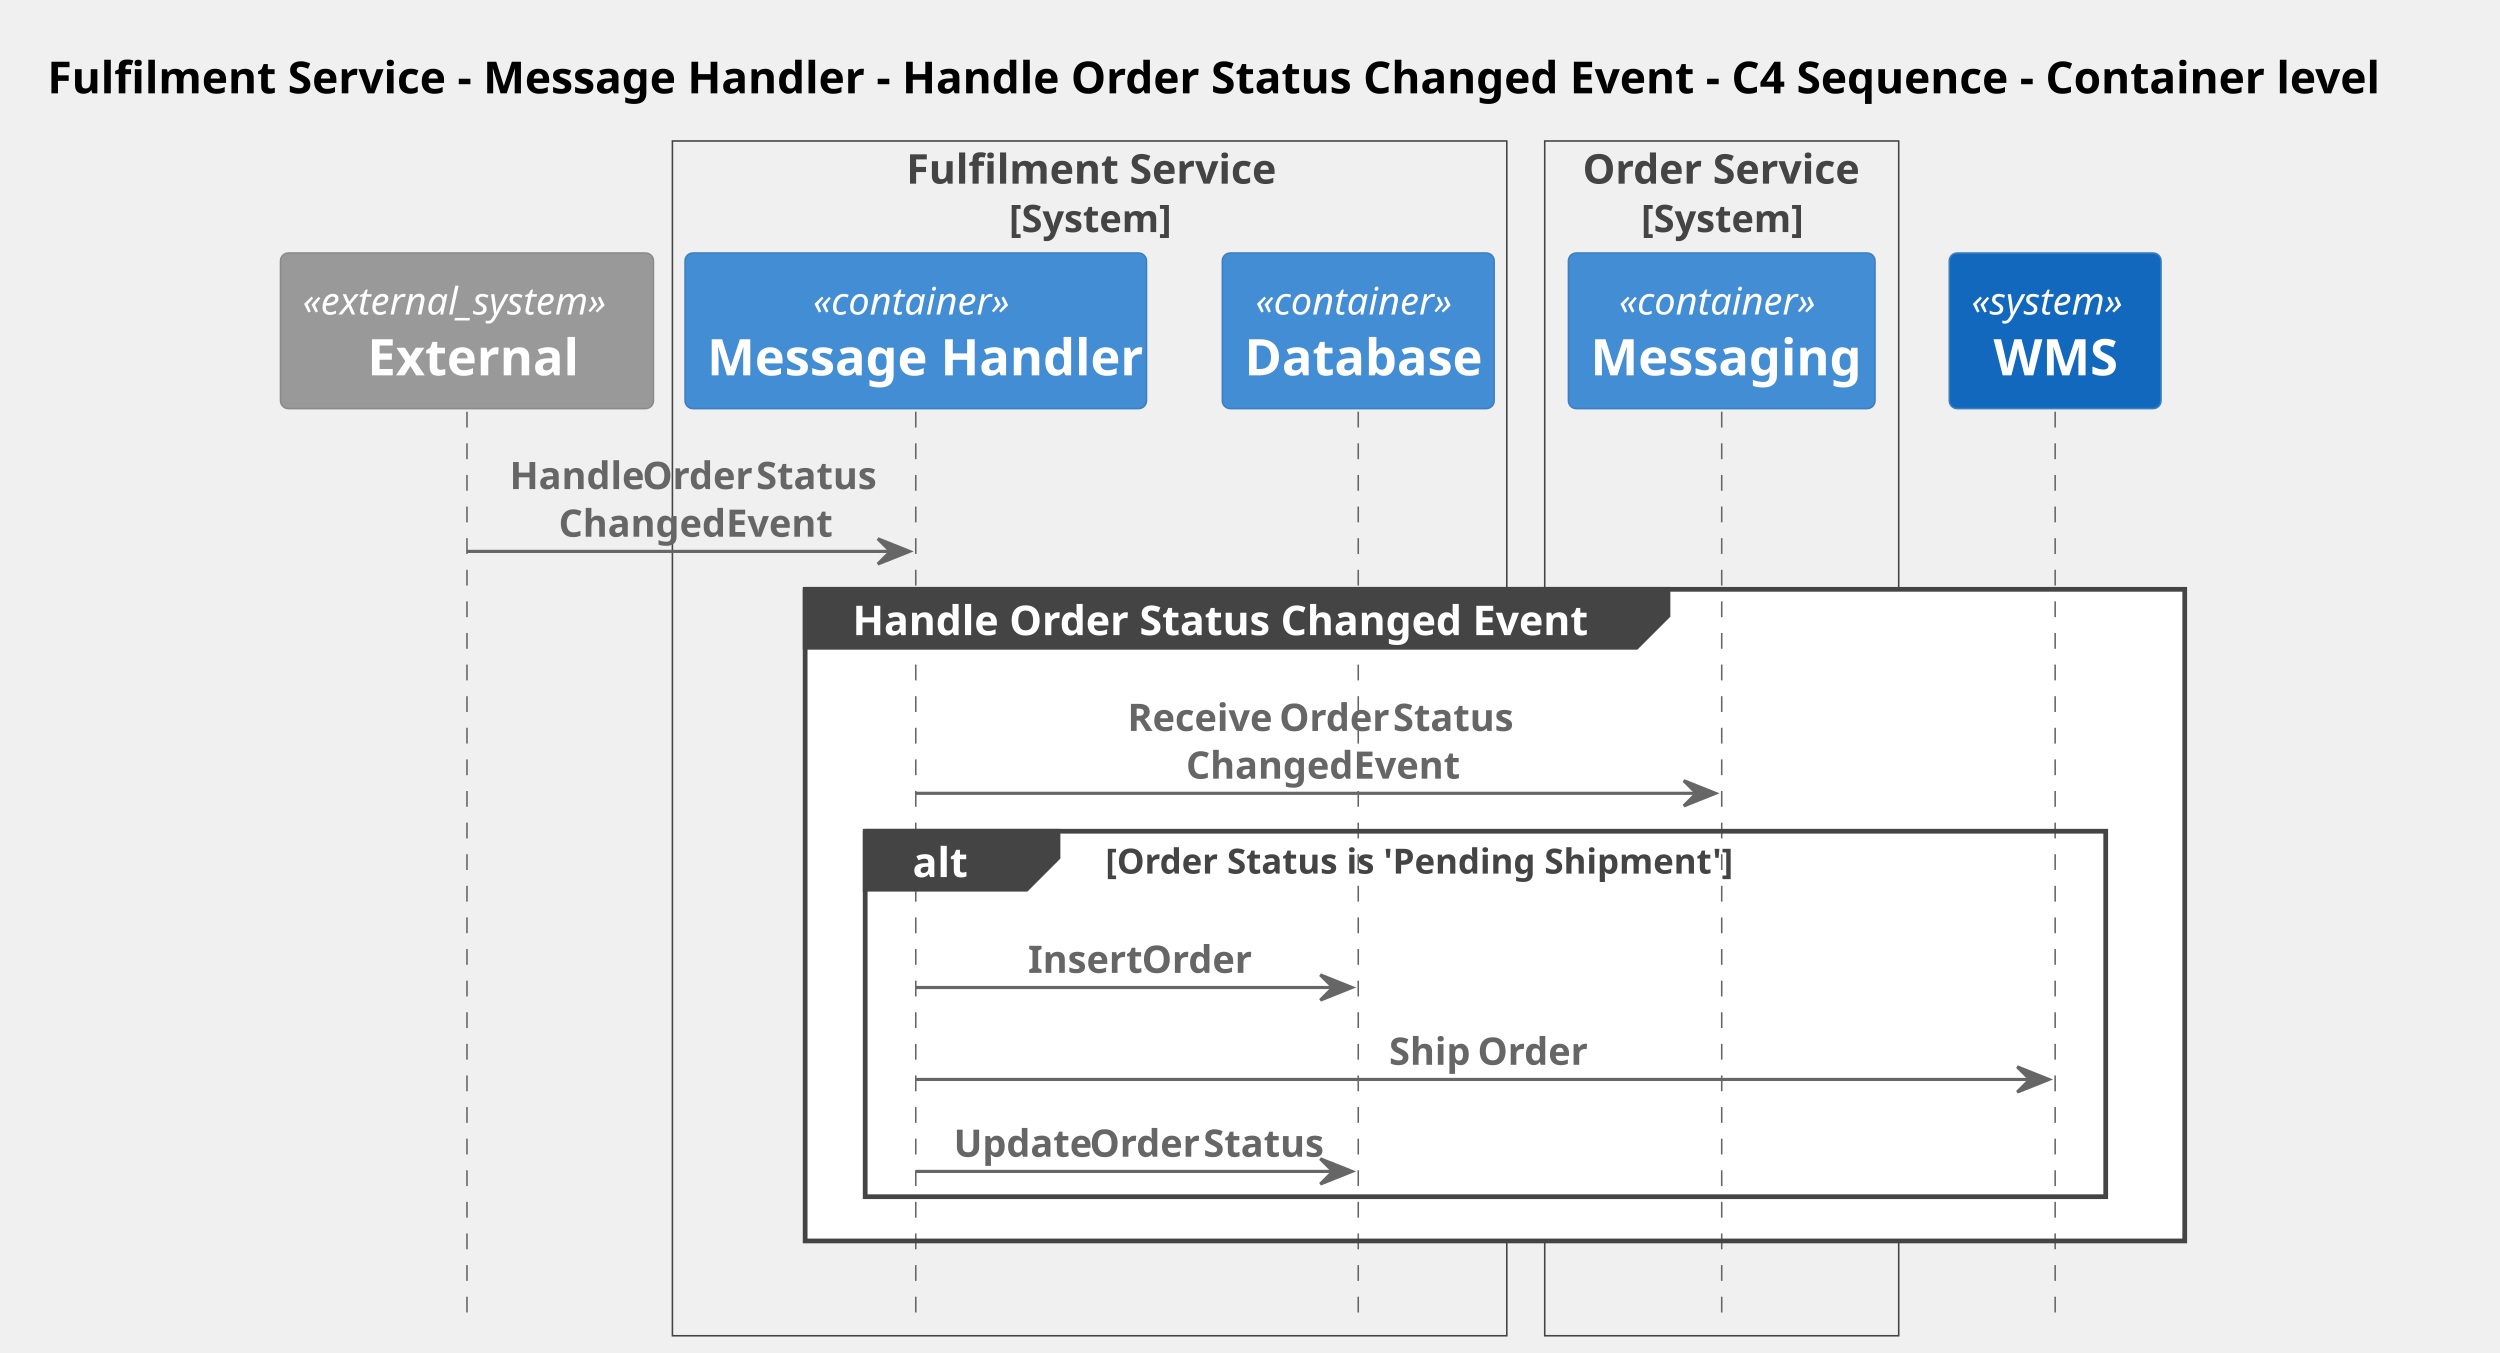
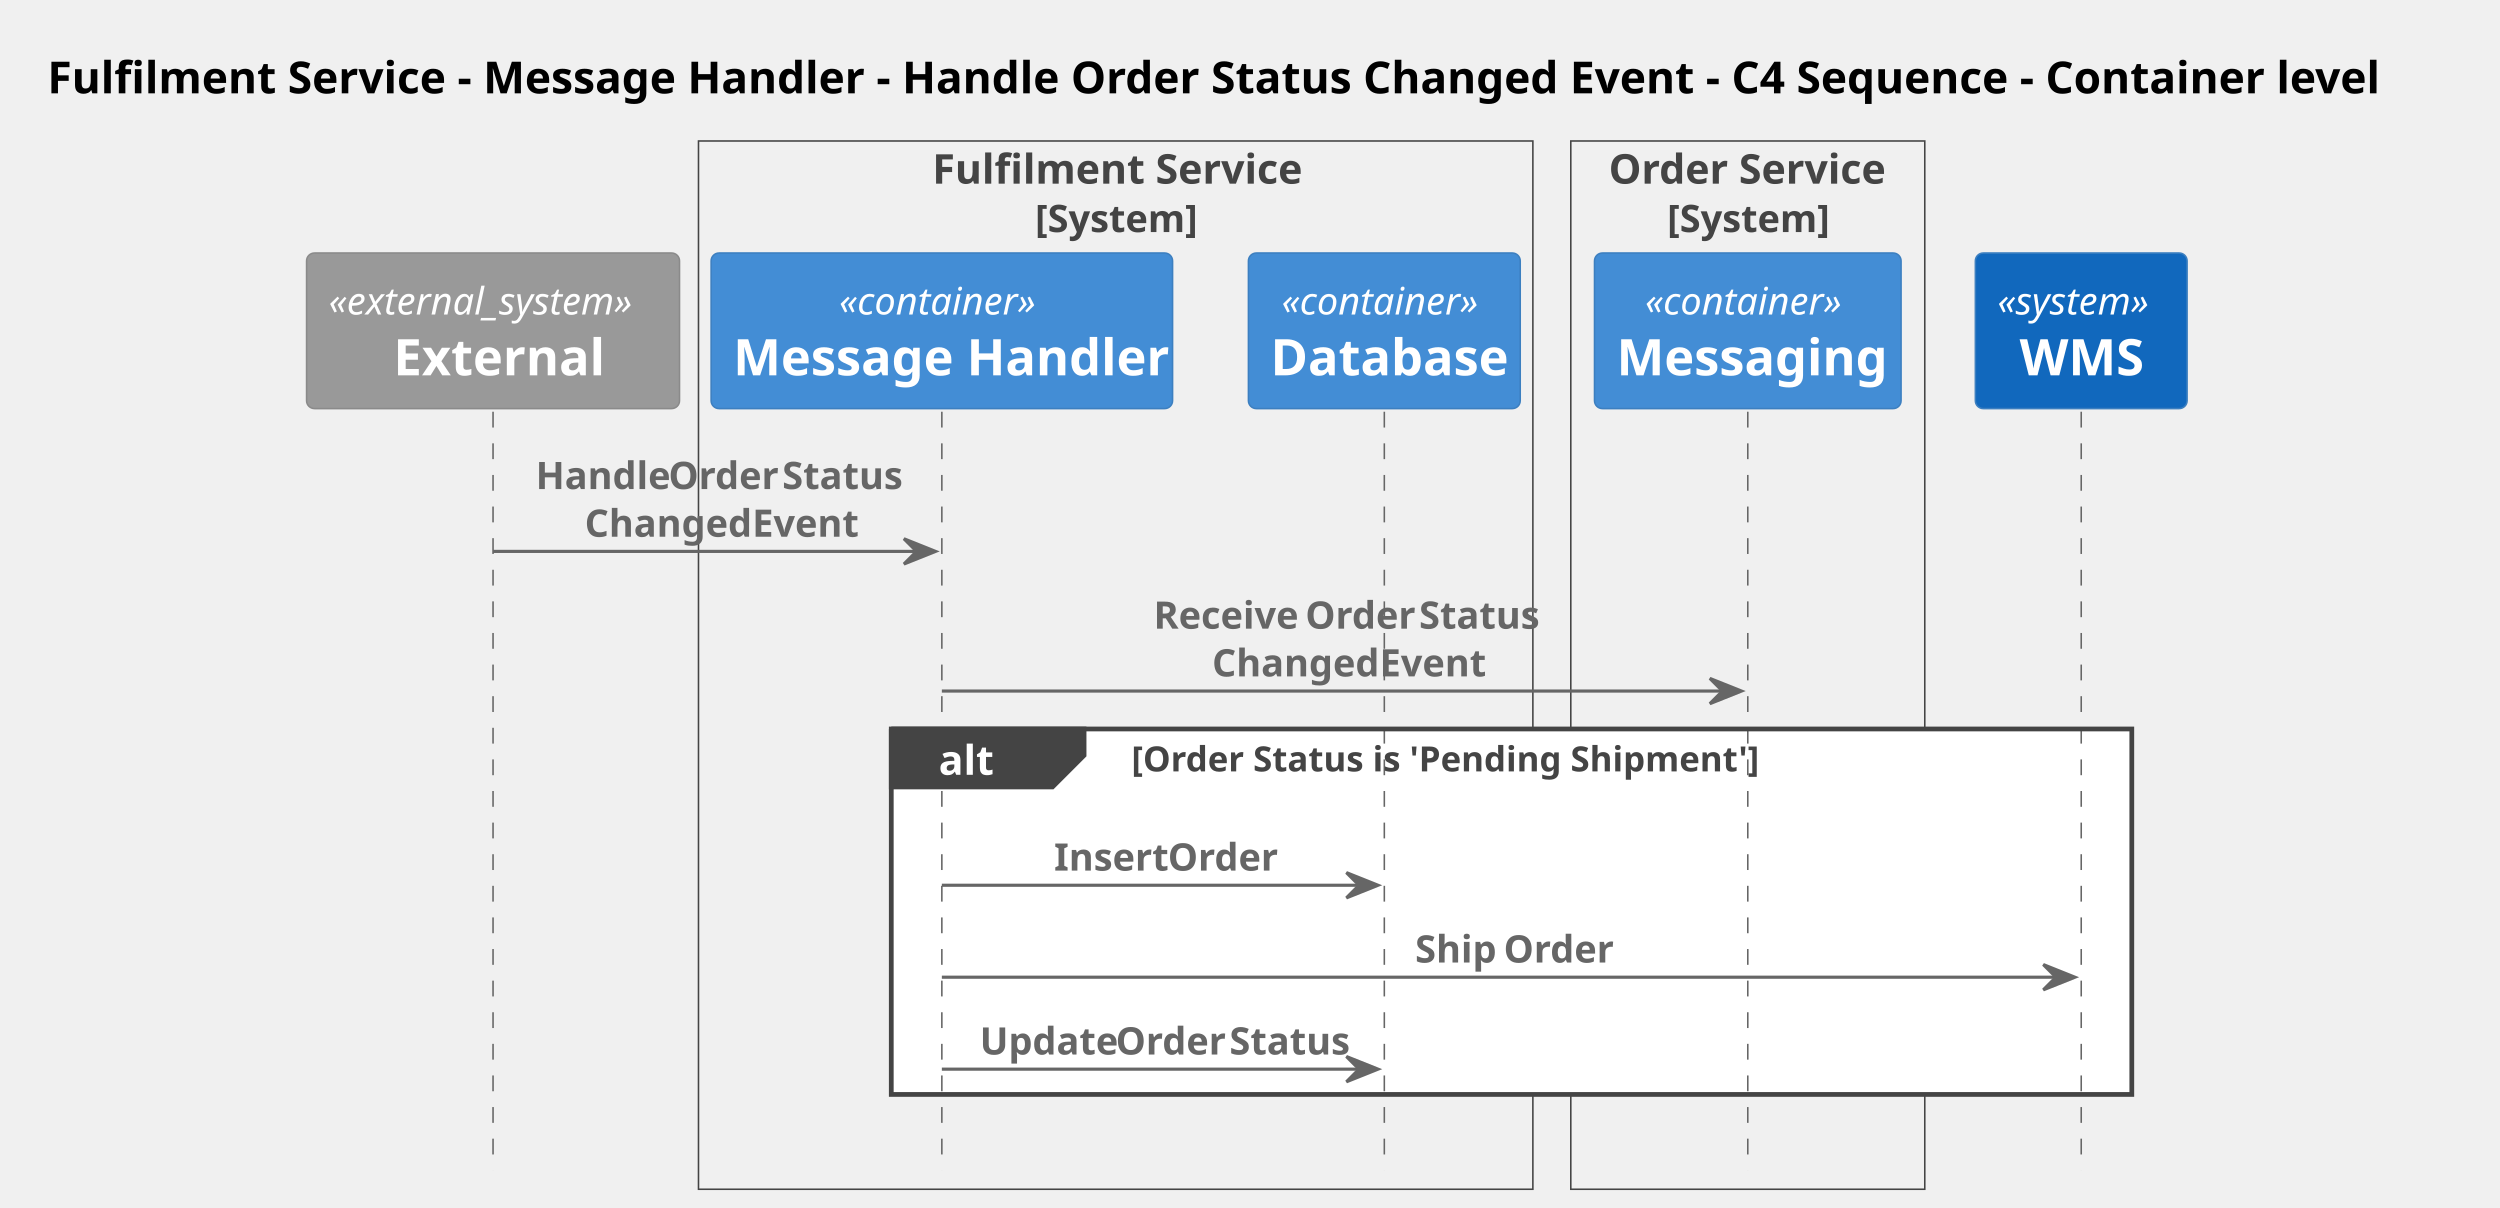
- <svg xmlns="http://www.w3.org/2000/svg" contentStyleType="text/css" height="428px" preserveAspectRatio="none" style="width:791px;height:428px;background:#FFFFFF;" version="1.1" viewBox="0 0 791 428" width="791px" zoomAndPan="magnify">
+ <svg xmlns="http://www.w3.org/2000/svg" contentStyleType="text/css" height="382px" preserveAspectRatio="none" style="width:791px;height:382px;background:#FFFFFF;" version="1.1" viewBox="0 0 791 382" width="791px" zoomAndPan="magnify">
  <defs />
  <g>
-     <rect fill="none" height="378.023" style="stroke:#444444;stroke-width:0.5;" width="264" x="212.75" y="44.609" />
-     <text fill="#444444" font-family="sans-serif" font-size="13" font-weight="bold" lengthAdjust="spacing" textLength="116" x="286.75" y="58.105">Fulfilment Service</text>
-     <text fill="#444444" font-family="sans-serif" font-size="12" font-weight="bold" lengthAdjust="spacing" textLength="51" x="319.25" y="73.418">[System]</text>
-     <rect fill="none" height="378.023" style="stroke:#444444;stroke-width:0.5;" width="112" x="488.75" y="44.609" />
-     <text fill="#444444" font-family="sans-serif" font-size="13" font-weight="bold" lengthAdjust="spacing" textLength="88" x="500.75" y="58.105">Order Service</text>
-     <text fill="#444444" font-family="sans-serif" font-size="12" font-weight="bold" lengthAdjust="spacing" textLength="51" x="519.25" y="73.418">[System]</text>
+     <rect fill="none" height="331.672" style="stroke:#444444;stroke-width:0.5;" width="264" x="221" y="44.609" />
+     <text fill="#444444" font-family="sans-serif" font-size="13" font-weight="bold" lengthAdjust="spacing" textLength="116" x="295" y="58.105">Fulfilment Service</text>
+     <text fill="#444444" font-family="sans-serif" font-size="12" font-weight="bold" lengthAdjust="spacing" textLength="51" x="327.5" y="73.418">[System]</text>
+     <rect fill="none" height="331.672" style="stroke:#444444;stroke-width:0.5;" width="112" x="497" y="44.609" />
+     <text fill="#444444" font-family="sans-serif" font-size="13" font-weight="bold" lengthAdjust="spacing" textLength="88" x="509" y="58.105">Order Service</text>
+     <text fill="#444444" font-family="sans-serif" font-size="12" font-weight="bold" lengthAdjust="spacing" textLength="51" x="527.5" y="73.418">[System]</text>
    <text fill="#000000" font-family="sans-serif" font-size="14" font-weight="bold" lengthAdjust="spacing" textLength="758" x="15" y="29.533">Fulfilment Service - Message Handler - Handle Order Status Changed Event - C4 Sequence - Container level</text>
-     <rect fill="#FFFFFF" height="206.172" style="stroke:#FFFFFF;stroke-width:1.0;" width="436.5" x="254.75" y="186.461" />
-     <rect fill="#FFFFFF" height="115.633" style="stroke:#FFFFFF;stroke-width:1.0;" width="392.5" x="273.75" y="263" />
-     <line style="stroke:#666666;stroke-width:0.5;stroke-dasharray:5.0,5.0;" x1="147.75" x2="147.75" y1="130.273" y2="416.633" />
-     <line style="stroke:#666666;stroke-width:0.5;stroke-dasharray:5.0,5.0;" x1="289.75" x2="289.75" y1="130.273" y2="416.633" />
-     <line style="stroke:#666666;stroke-width:0.5;stroke-dasharray:5.0,5.0;" x1="429.75" x2="429.75" y1="130.273" y2="416.633" />
-     <line style="stroke:#666666;stroke-width:0.5;stroke-dasharray:5.0,5.0;" x1="544.75" x2="544.75" y1="130.273" y2="416.633" />
-     <line style="stroke:#666666;stroke-width:0.5;stroke-dasharray:5.0,5.0;" x1="650.25" x2="650.25" y1="130.273" y2="416.633" />
-     <rect fill="#999999" height="49.219" rx="2.5" ry="2.5" style="stroke:#8A8A8A;stroke-width:0.5;" width="118" x="88.75" y="80.055" />
-     <text fill="#FFFFFF" font-family="sans-serif" font-size="12" font-style="italic" lengthAdjust="spacing" textLength="104" x="95.75" y="99.512">«external_system»</text>
-     <text fill="#FFFFFF" font-family="sans-serif" font-size="16" font-weight="bold" lengthAdjust="spacing" textLength="63" x="116.25" y="118.758">External</text>
-     <rect fill="#438DD5" height="49.219" rx="2.5" ry="2.5" style="stroke:#3C7FC0;stroke-width:0.5;" width="146" x="216.75" y="80.055" />
-     <text fill="#FFFFFF" font-family="sans-serif" font-size="12" font-style="italic" lengthAdjust="spacing" textLength="65" x="257.25" y="99.512">«container»</text>
-     <text fill="#FFFFFF" font-family="sans-serif" font-size="16" font-weight="bold" lengthAdjust="spacing" textLength="132" x="223.75" y="118.758">Message Handler</text>
-     <rect fill="#438DD5" height="49.219" rx="2.5" ry="2.5" style="stroke:#3C7FC0;stroke-width:0.5;" width="86" x="386.75" y="80.055" />
-     <text fill="#FFFFFF" font-family="sans-serif" font-size="12" font-style="italic" lengthAdjust="spacing" textLength="65" x="397.25" y="99.512">«container»</text>
-     <text fill="#FFFFFF" font-family="sans-serif" font-size="16" font-weight="bold" lengthAdjust="spacing" textLength="72" x="393.75" y="118.758">Database</text>
-     <rect fill="#438DD5" height="49.219" rx="2.5" ry="2.5" style="stroke:#3C7FC0;stroke-width:0.5;" width="97" x="496.25" y="80.055" />
-     <text fill="#FFFFFF" font-family="sans-serif" font-size="12" font-style="italic" lengthAdjust="spacing" textLength="65" x="512.25" y="99.512">«container»</text>
-     <text fill="#FFFFFF" font-family="sans-serif" font-size="16" font-weight="bold" lengthAdjust="spacing" textLength="83" x="503.25" y="118.758">Messaging</text>
-     <rect fill="#1168BD" height="49.219" rx="2.5" ry="2.5" style="stroke:#3C7FC0;stroke-width:0.5;" width="67" x="616.75" y="80.055" />
-     <text fill="#FFFFFF" font-family="sans-serif" font-size="12" font-style="italic" lengthAdjust="spacing" textLength="53" x="623.75" y="99.512">«system»</text>
-     <text fill="#FFFFFF" font-family="sans-serif" font-size="16" font-weight="bold" lengthAdjust="spacing" textLength="39" x="630.75" y="118.758">WMS</text>
-     <polygon fill="#666666" points="277.75,170.461,287.75,174.461,277.75,178.461,281.75,174.461" style="stroke:#666666;stroke-width:1.0;" />
-     <line style="stroke:#666666;stroke-width:1.0;" x1="147.75" x2="283.75" y1="174.461" y2="174.461" />
-     <text fill="#666666" font-family="sans-serif" font-size="12" font-weight="bold" lengthAdjust="spacing" textLength="39" x="161.25" y="154.731">Handle</text>
-     <text fill="#666666" font-family="sans-serif" font-size="12" font-weight="bold" lengthAdjust="spacing" textLength="3" x="200.25" y="154.731"> </text>
-     <text fill="#666666" font-family="sans-serif" font-size="12" font-weight="bold" lengthAdjust="spacing" textLength="33" x="203.25" y="154.731">Order</text>
-     <text fill="#666666" font-family="sans-serif" font-size="12" font-weight="bold" lengthAdjust="spacing" textLength="3" x="236.25" y="154.731"> </text>
-     <text fill="#666666" font-family="sans-serif" font-size="12" font-weight="bold" lengthAdjust="spacing" textLength="37" x="239.25" y="154.731">Status</text>
-     <text fill="#666666" font-family="sans-serif" font-size="12" font-weight="bold" lengthAdjust="spacing" textLength="50" x="176.75" y="169.824">Changed</text>
-     <text fill="#666666" font-family="sans-serif" font-size="12" font-weight="bold" lengthAdjust="spacing" textLength="3" x="226.75" y="169.824"> </text>
-     <text fill="#666666" font-family="sans-serif" font-size="12" font-weight="bold" lengthAdjust="spacing" textLength="31" x="229.75" y="169.824">Event</text>
-     <path d="M254.75,186.461 L527.75,186.461 L527.75,194.812 L517.75,204.812 L254.75,204.812 L254.75,186.461 " fill="#444444" style="stroke:#444444;stroke-width:1.5;" />
-     <rect fill="none" height="206.172" style="stroke:#444444;stroke-width:1.5;" width="436.5" x="254.75" y="186.461" />
-     <text fill="#FFFFFF" font-family="sans-serif" font-size="13" font-weight="bold" lengthAdjust="spacing" textLength="228" x="269.75" y="200.956">Handle Order Status Changed Event</text>
-     <polygon fill="#666666" points="532.75,247,542.75,251,532.75,255,536.75,251" style="stroke:#666666;stroke-width:1.0;" />
-     <line style="stroke:#666666;stroke-width:1.0;" x1="289.75" x2="538.75" y1="251" y2="251" />
-     <text fill="#666666" font-family="sans-serif" font-size="12" font-weight="bold" lengthAdjust="spacing" textLength="45" x="356.75" y="231.269">Receive</text>
-     <text fill="#666666" font-family="sans-serif" font-size="12" font-weight="bold" lengthAdjust="spacing" textLength="3" x="401.75" y="231.269"> </text>
-     <text fill="#666666" font-family="sans-serif" font-size="12" font-weight="bold" lengthAdjust="spacing" textLength="33" x="404.75" y="231.269">Order</text>
-     <text fill="#666666" font-family="sans-serif" font-size="12" font-weight="bold" lengthAdjust="spacing" textLength="3" x="437.75" y="231.269"> </text>
-     <text fill="#666666" font-family="sans-serif" font-size="12" font-weight="bold" lengthAdjust="spacing" textLength="37" x="440.75" y="231.269">Status</text>
-     <text fill="#666666" font-family="sans-serif" font-size="12" font-weight="bold" lengthAdjust="spacing" textLength="50" x="375.25" y="246.363">Changed</text>
-     <text fill="#666666" font-family="sans-serif" font-size="12" font-weight="bold" lengthAdjust="spacing" textLength="3" x="425.25" y="246.363"> </text>
-     <text fill="#666666" font-family="sans-serif" font-size="12" font-weight="bold" lengthAdjust="spacing" textLength="31" x="428.25" y="246.363">Event</text>
-     <path d="M273.75,263 L334.75,263 L334.75,271.352 L324.75,281.352 L273.75,281.352 L273.75,263 " fill="#444444" style="stroke:#444444;stroke-width:1.5;" />
-     <rect fill="none" height="115.633" style="stroke:#444444;stroke-width:1.5;" width="392.5" x="273.75" y="263" />
-     <text fill="#FFFFFF" font-family="sans-serif" font-size="13" font-weight="bold" lengthAdjust="spacing" textLength="16" x="288.75" y="277.495">alt</text>
-     <text fill="#444444" font-family="sans-serif" font-size="11" font-weight="bold" lengthAdjust="spacing" textLength="201" x="349.75" y="276.419">[Order Status is 'Pending Shipment']</text>
-     <polygon fill="#666666" points="417.75,308.445,427.75,312.445,417.75,316.445,421.75,312.445" style="stroke:#666666;stroke-width:1.0;" />
-     <line style="stroke:#666666;stroke-width:1.0;" x1="289.75" x2="423.75" y1="312.445" y2="312.445" />
-     <text fill="#666666" font-family="sans-serif" font-size="12" font-weight="bold" lengthAdjust="spacing" textLength="33" x="325.25" y="307.809">Insert</text>
-     <text fill="#666666" font-family="sans-serif" font-size="12" font-weight="bold" lengthAdjust="spacing" textLength="3" x="358.25" y="307.809"> </text>
-     <text fill="#666666" font-family="sans-serif" font-size="12" font-weight="bold" lengthAdjust="spacing" textLength="33" x="361.25" y="307.809">Order</text>
-     <polygon fill="#666666" points="638.25,337.539,648.25,341.539,638.25,345.539,642.25,341.539" style="stroke:#666666;stroke-width:1.0;" />
-     <line style="stroke:#666666;stroke-width:1.0;" x1="289.75" x2="644.25" y1="341.539" y2="341.539" />
-     <text fill="#666666" font-family="sans-serif" font-size="12" font-weight="bold" lengthAdjust="spacing" textLength="25" x="439.5" y="336.902">Ship</text>
-     <text fill="#666666" font-family="sans-serif" font-size="12" font-weight="bold" lengthAdjust="spacing" textLength="3" x="464.5" y="336.902"> </text>
-     <text fill="#666666" font-family="sans-serif" font-size="12" font-weight="bold" lengthAdjust="spacing" textLength="33" x="467.5" y="336.902">Order</text>
-     <polygon fill="#666666" points="417.75,366.633,427.75,370.633,417.75,374.633,421.75,370.633" style="stroke:#666666;stroke-width:1.0;" />
-     <line style="stroke:#666666;stroke-width:1.0;" x1="289.75" x2="423.75" y1="370.633" y2="370.633" />
-     <text fill="#666666" font-family="sans-serif" font-size="12" font-weight="bold" lengthAdjust="spacing" textLength="40" x="301.75" y="365.996">Update</text>
-     <text fill="#666666" font-family="sans-serif" font-size="12" font-weight="bold" lengthAdjust="spacing" textLength="3" x="341.75" y="365.996"> </text>
-     <text fill="#666666" font-family="sans-serif" font-size="12" font-weight="bold" lengthAdjust="spacing" textLength="33" x="344.75" y="365.996">Order</text>
-     <text fill="#666666" font-family="sans-serif" font-size="12" font-weight="bold" lengthAdjust="spacing" textLength="3" x="377.75" y="365.996"> </text>
-     <text fill="#666666" font-family="sans-serif" font-size="12" font-weight="bold" lengthAdjust="spacing" textLength="37" x="380.75" y="365.996">Status</text>
+     <rect fill="#FFFFFF" height="115.633" style="stroke:#FFFFFF;stroke-width:1.0;" width="392.5" x="282" y="230.648" />
+     <line style="stroke:#666666;stroke-width:0.5;stroke-dasharray:5.0,5.0;" x1="156" x2="156" y1="130.273" y2="370.281" />
+     <line style="stroke:#666666;stroke-width:0.5;stroke-dasharray:5.0,5.0;" x1="298" x2="298" y1="130.273" y2="370.281" />
+     <line style="stroke:#666666;stroke-width:0.5;stroke-dasharray:5.0,5.0;" x1="438" x2="438" y1="130.273" y2="370.281" />
+     <line style="stroke:#666666;stroke-width:0.5;stroke-dasharray:5.0,5.0;" x1="553" x2="553" y1="130.273" y2="370.281" />
+     <line style="stroke:#666666;stroke-width:0.5;stroke-dasharray:5.0,5.0;" x1="658.5" x2="658.5" y1="130.273" y2="370.281" />
+     <rect fill="#999999" height="49.219" rx="2.5" ry="2.5" style="stroke:#8A8A8A;stroke-width:0.5;" width="118" x="97" y="80.055" />
+     <text fill="#FFFFFF" font-family="sans-serif" font-size="12" font-style="italic" lengthAdjust="spacing" textLength="104" x="104" y="99.512">«external_system»</text>
+     <text fill="#FFFFFF" font-family="sans-serif" font-size="16" font-weight="bold" lengthAdjust="spacing" textLength="63" x="124.5" y="118.758">External</text>
+     <rect fill="#438DD5" height="49.219" rx="2.5" ry="2.5" style="stroke:#3C7FC0;stroke-width:0.5;" width="146" x="225" y="80.055" />
+     <text fill="#FFFFFF" font-family="sans-serif" font-size="12" font-style="italic" lengthAdjust="spacing" textLength="65" x="265.5" y="99.512">«container»</text>
+     <text fill="#FFFFFF" font-family="sans-serif" font-size="16" font-weight="bold" lengthAdjust="spacing" textLength="132" x="232" y="118.758">Message Handler</text>
+     <rect fill="#438DD5" height="49.219" rx="2.5" ry="2.5" style="stroke:#3C7FC0;stroke-width:0.5;" width="86" x="395" y="80.055" />
+     <text fill="#FFFFFF" font-family="sans-serif" font-size="12" font-style="italic" lengthAdjust="spacing" textLength="65" x="405.5" y="99.512">«container»</text>
+     <text fill="#FFFFFF" font-family="sans-serif" font-size="16" font-weight="bold" lengthAdjust="spacing" textLength="72" x="402" y="118.758">Database</text>
+     <rect fill="#438DD5" height="49.219" rx="2.5" ry="2.5" style="stroke:#3C7FC0;stroke-width:0.5;" width="97" x="504.5" y="80.055" />
+     <text fill="#FFFFFF" font-family="sans-serif" font-size="12" font-style="italic" lengthAdjust="spacing" textLength="65" x="520.5" y="99.512">«container»</text>
+     <text fill="#FFFFFF" font-family="sans-serif" font-size="16" font-weight="bold" lengthAdjust="spacing" textLength="83" x="511.5" y="118.758">Messaging</text>
+     <rect fill="#1168BD" height="49.219" rx="2.5" ry="2.5" style="stroke:#3C7FC0;stroke-width:0.5;" width="67" x="625" y="80.055" />
+     <text fill="#FFFFFF" font-family="sans-serif" font-size="12" font-style="italic" lengthAdjust="spacing" textLength="53" x="632" y="99.512">«system»</text>
+     <text fill="#FFFFFF" font-family="sans-serif" font-size="16" font-weight="bold" lengthAdjust="spacing" textLength="39" x="639" y="118.758">WMS</text>
+     <polygon fill="#666666" points="286,170.461,296,174.461,286,178.461,290,174.461" style="stroke:#666666;stroke-width:1.0;" />
+     <line style="stroke:#666666;stroke-width:1.0;" x1="156" x2="292" y1="174.461" y2="174.461" />
+     <text fill="#666666" font-family="sans-serif" font-size="12" font-weight="bold" lengthAdjust="spacing" textLength="39" x="169.5" y="154.731">Handle</text>
+     <text fill="#666666" font-family="sans-serif" font-size="12" font-weight="bold" lengthAdjust="spacing" textLength="3" x="208.5" y="154.731"> </text>
+     <text fill="#666666" font-family="sans-serif" font-size="12" font-weight="bold" lengthAdjust="spacing" textLength="33" x="211.5" y="154.731">Order</text>
+     <text fill="#666666" font-family="sans-serif" font-size="12" font-weight="bold" lengthAdjust="spacing" textLength="3" x="244.5" y="154.731"> </text>
+     <text fill="#666666" font-family="sans-serif" font-size="12" font-weight="bold" lengthAdjust="spacing" textLength="37" x="247.5" y="154.731">Status</text>
+     <text fill="#666666" font-family="sans-serif" font-size="12" font-weight="bold" lengthAdjust="spacing" textLength="50" x="185" y="169.824">Changed</text>
+     <text fill="#666666" font-family="sans-serif" font-size="12" font-weight="bold" lengthAdjust="spacing" textLength="3" x="235" y="169.824"> </text>
+     <text fill="#666666" font-family="sans-serif" font-size="12" font-weight="bold" lengthAdjust="spacing" textLength="31" x="238" y="169.824">Event</text>
+     <polygon fill="#666666" points="541,214.648,551,218.648,541,222.648,545,218.648" style="stroke:#666666;stroke-width:1.0;" />
+     <line style="stroke:#666666;stroke-width:1.0;" x1="298" x2="547" y1="218.648" y2="218.648" />
+     <text fill="#666666" font-family="sans-serif" font-size="12" font-weight="bold" lengthAdjust="spacing" textLength="45" x="365" y="198.918">Receive</text>
+     <text fill="#666666" font-family="sans-serif" font-size="12" font-weight="bold" lengthAdjust="spacing" textLength="3" x="410" y="198.918"> </text>
+     <text fill="#666666" font-family="sans-serif" font-size="12" font-weight="bold" lengthAdjust="spacing" textLength="33" x="413" y="198.918">Order</text>
+     <text fill="#666666" font-family="sans-serif" font-size="12" font-weight="bold" lengthAdjust="spacing" textLength="3" x="446" y="198.918"> </text>
+     <text fill="#666666" font-family="sans-serif" font-size="12" font-weight="bold" lengthAdjust="spacing" textLength="37" x="449" y="198.918">Status</text>
+     <text fill="#666666" font-family="sans-serif" font-size="12" font-weight="bold" lengthAdjust="spacing" textLength="50" x="383.5" y="214.012">Changed</text>
+     <text fill="#666666" font-family="sans-serif" font-size="12" font-weight="bold" lengthAdjust="spacing" textLength="3" x="433.5" y="214.012"> </text>
+     <text fill="#666666" font-family="sans-serif" font-size="12" font-weight="bold" lengthAdjust="spacing" textLength="31" x="436.5" y="214.012">Event</text>
+     <path d="M282,230.648 L343,230.648 L343,239 L333,249 L282,249 L282,230.648 " fill="#444444" style="stroke:#444444;stroke-width:1.5;" />
+     <rect fill="none" height="115.633" style="stroke:#444444;stroke-width:1.5;" width="392.5" x="282" y="230.648" />
+     <text fill="#FFFFFF" font-family="sans-serif" font-size="13" font-weight="bold" lengthAdjust="spacing" textLength="16" x="297" y="245.144">alt</text>
+     <text fill="#444444" font-family="sans-serif" font-size="11" font-weight="bold" lengthAdjust="spacing" textLength="201" x="358" y="244.067">[Order Status is 'Pending Shipment']</text>
+     <polygon fill="#666666" points="426,276.094,436,280.094,426,284.094,430,280.094" style="stroke:#666666;stroke-width:1.0;" />
+     <line style="stroke:#666666;stroke-width:1.0;" x1="298" x2="432" y1="280.094" y2="280.094" />
+     <text fill="#666666" font-family="sans-serif" font-size="12" font-weight="bold" lengthAdjust="spacing" textLength="33" x="333.5" y="275.457">Insert</text>
+     <text fill="#666666" font-family="sans-serif" font-size="12" font-weight="bold" lengthAdjust="spacing" textLength="3" x="366.5" y="275.457"> </text>
+     <text fill="#666666" font-family="sans-serif" font-size="12" font-weight="bold" lengthAdjust="spacing" textLength="33" x="369.5" y="275.457">Order</text>
+     <polygon fill="#666666" points="646.5,305.188,656.5,309.188,646.5,313.188,650.5,309.188" style="stroke:#666666;stroke-width:1.0;" />
+     <line style="stroke:#666666;stroke-width:1.0;" x1="298" x2="652.5" y1="309.188" y2="309.188" />
+     <text fill="#666666" font-family="sans-serif" font-size="12" font-weight="bold" lengthAdjust="spacing" textLength="25" x="447.75" y="304.551">Ship</text>
+     <text fill="#666666" font-family="sans-serif" font-size="12" font-weight="bold" lengthAdjust="spacing" textLength="3" x="472.75" y="304.551"> </text>
+     <text fill="#666666" font-family="sans-serif" font-size="12" font-weight="bold" lengthAdjust="spacing" textLength="33" x="475.75" y="304.551">Order</text>
+     <polygon fill="#666666" points="426,334.281,436,338.281,426,342.281,430,338.281" style="stroke:#666666;stroke-width:1.0;" />
+     <line style="stroke:#666666;stroke-width:1.0;" x1="298" x2="432" y1="338.281" y2="338.281" />
+     <text fill="#666666" font-family="sans-serif" font-size="12" font-weight="bold" lengthAdjust="spacing" textLength="40" x="310" y="333.644">Update</text>
+     <text fill="#666666" font-family="sans-serif" font-size="12" font-weight="bold" lengthAdjust="spacing" textLength="3" x="350" y="333.644"> </text>
+     <text fill="#666666" font-family="sans-serif" font-size="12" font-weight="bold" lengthAdjust="spacing" textLength="33" x="353" y="333.644">Order</text>
+     <text fill="#666666" font-family="sans-serif" font-size="12" font-weight="bold" lengthAdjust="spacing" textLength="3" x="386" y="333.644"> </text>
+     <text fill="#666666" font-family="sans-serif" font-size="12" font-weight="bold" lengthAdjust="spacing" textLength="37" x="389" y="333.644">Status</text>
  </g>
</svg>
